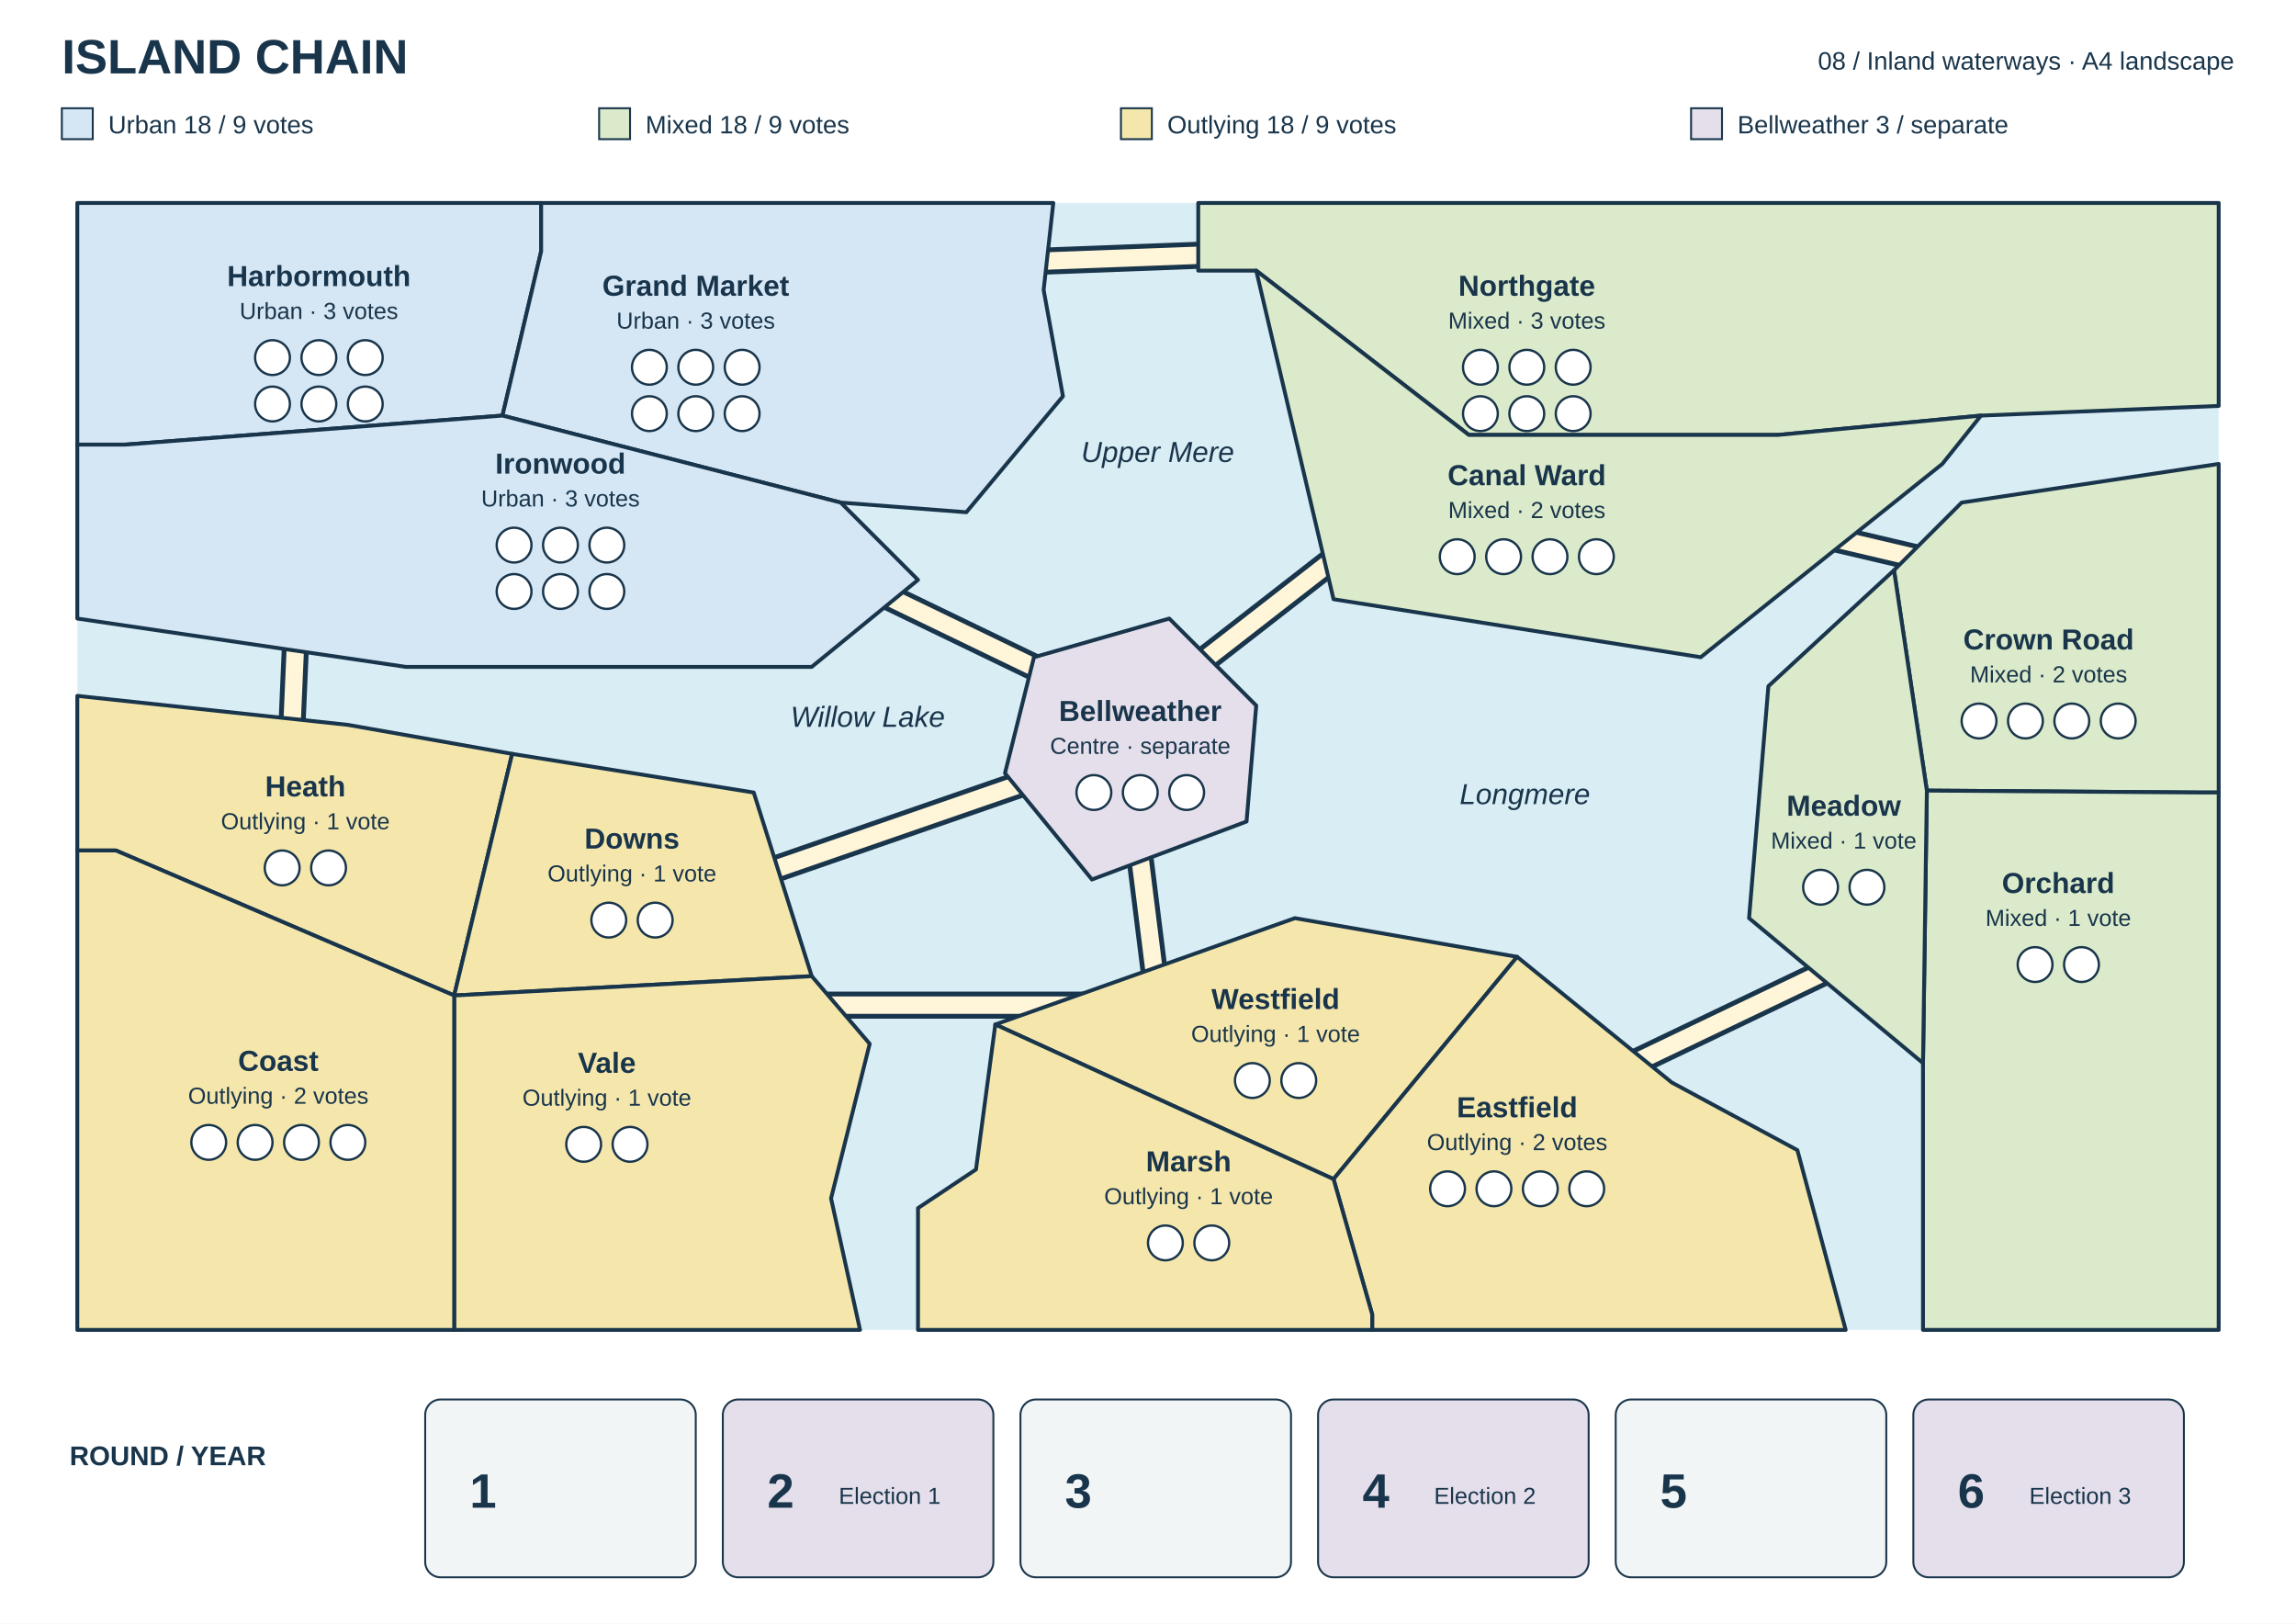
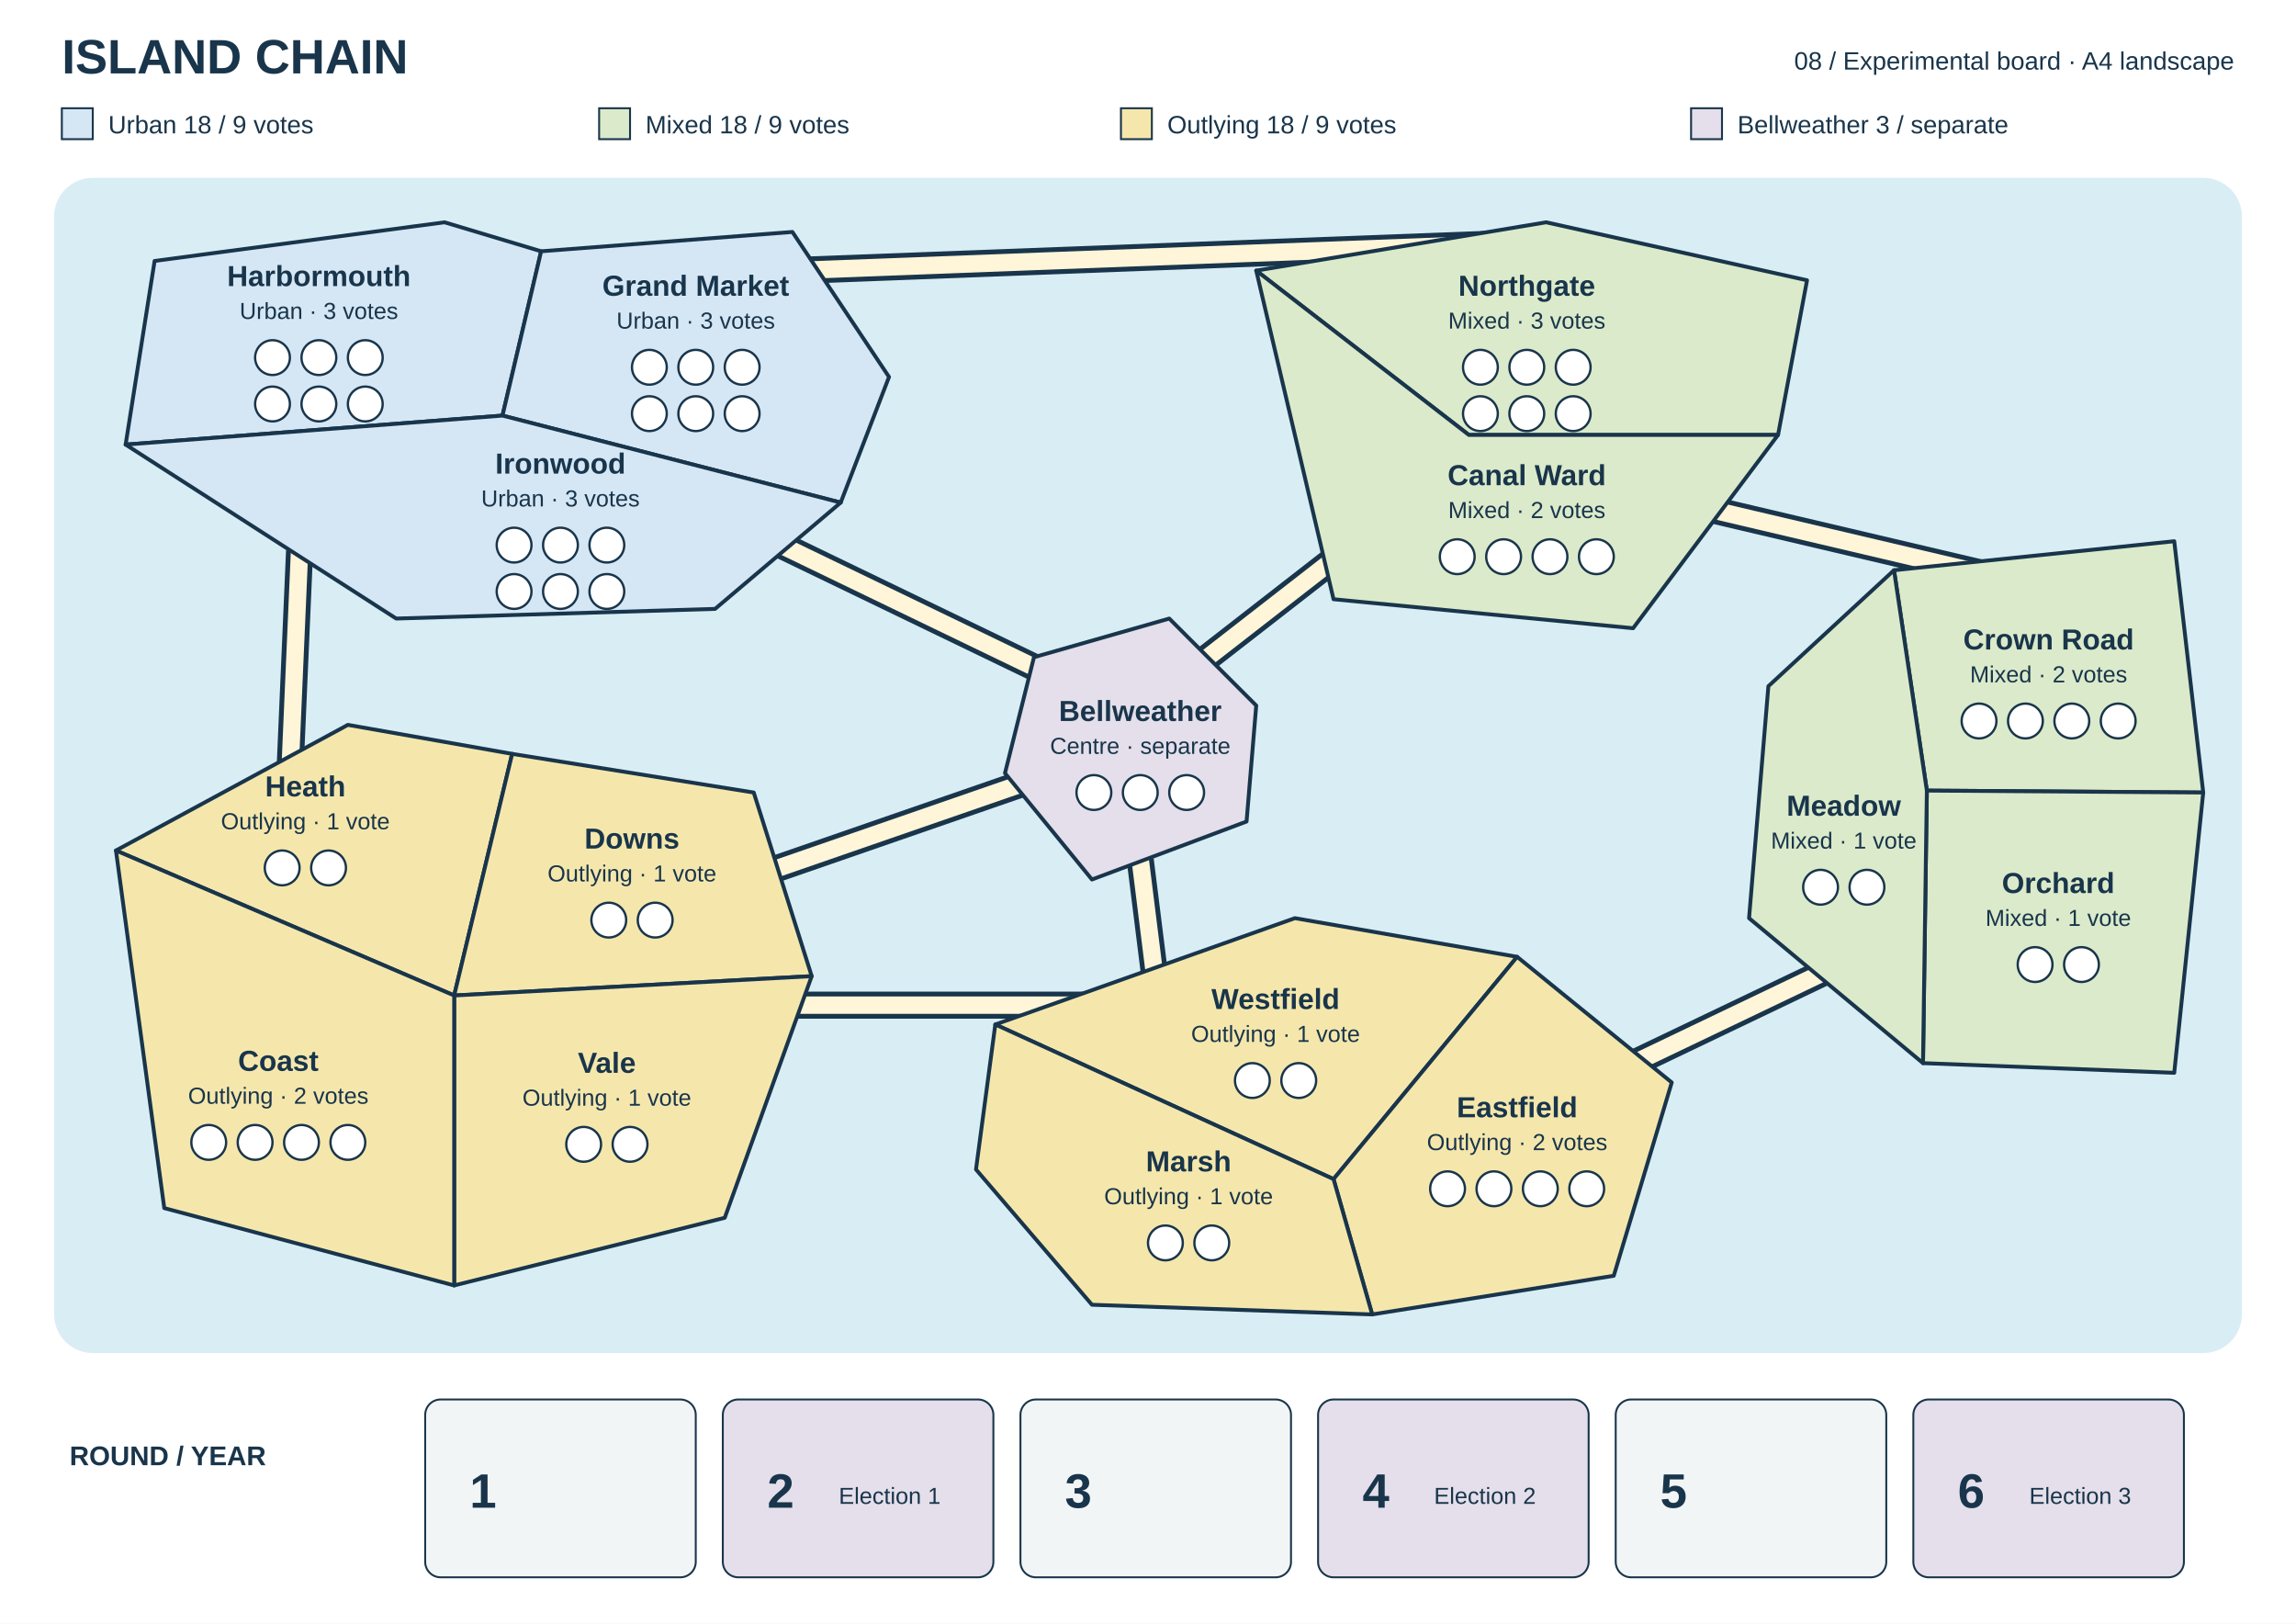
<svg xmlns="http://www.w3.org/2000/svg" width="297mm" height="210mm" viewBox="0 0 1188 840" role="img" aria-labelledby="title desc">
  <style>text{font-family:Arial,sans-serif;fill:#19354b}.name{font-size:15px;font-weight:700}.detail{font-size:12px}</style>
  <rect width="1188" height="840" fill="white" />
  <text x="32" y="38" font-size="25" font-weight="700">ISLAND CHAIN</text>
-   <text x="1156" y="36" text-anchor="end" font-size="13">08 / Inland waterways · A4 landscape</text>
+   <text x="1156" y="36" text-anchor="end" font-size="13">08 / Experimental board · A4 landscape</text>
  <rect x="32" y="56" width="16" height="16" fill="#d5e7f5" stroke="#19354b" />
  <text x="56" y="69" font-size="13">Urban 18 / 9 votes</text>
  <rect x="310" y="56" width="16" height="16" fill="#dbeaca" stroke="#19354b" />
  <text x="334" y="69" font-size="13">Mixed 18 / 9 votes</text>
  <rect x="580" y="56" width="16" height="16" fill="#f5e7ac" stroke="#19354b" />
  <text x="604" y="69" font-size="13">Outlying 18 / 9 votes</text>
  <rect x="875" y="56" width="16" height="16" fill="#e4dfea" stroke="#19354b" />
  <text x="899" y="69" font-size="13">Bellweather 3 / separate</text>
-   <rect x="40" y="105" width="1108" height="583" fill="#d9edf5" />
+   <rect x="28" y="92" width="1132" height="608" rx="20" fill="#d9edf5" />
  <g data-bridge="B-D">
    <path d="M 410,140 L 780,126" stroke="#19354b" stroke-width="14" />
    <path d="M 410,140 L 780,126" stroke="#fff5d8" stroke-width="9" />
  </g>
  <g data-bridge="E-F">
    <path d="M 870,260 L 1040,300" stroke="#19354b" stroke-width="14" />
    <path d="M 870,260 L 1040,300" stroke="#fff5d8" stroke-width="9" />
  </g>
  <g data-bridge="H-J">
    <path d="M 950,500 L 835,555" stroke="#19354b" stroke-width="14" />
    <path d="M 950,500 L 835,555" stroke="#fff5d8" stroke-width="9" />
  </g>
  <g data-bridge="I-N">
    <path d="M 580,520 L 405,520" stroke="#19354b" stroke-width="14" />
    <path d="M 580,520 L 405,520" stroke="#fff5d8" stroke-width="9" />
  </g>
  <g data-bridge="L-C">
    <path d="M 150,400 L 155,285" stroke="#19354b" stroke-width="14" />
    <path d="M 150,400 L 155,285" stroke="#fff5d8" stroke-width="9" />
  </g>
  <g data-bridge="C-X">
    <path d="M 400,280 L 545,350" stroke="#19354b" stroke-width="14" />
    <path d="M 400,280 L 545,350" stroke="#fff5d8" stroke-width="9" />
  </g>
  <g data-bridge="E-X">
    <path d="M 715,270 L 625,340" stroke="#19354b" stroke-width="14" />
    <path d="M 715,270 L 625,340" stroke="#fff5d8" stroke-width="9" />
  </g>
  <g data-bridge="I-X">
    <path d="M 600,525 L 590,445" stroke="#19354b" stroke-width="14" />
    <path d="M 600,525 L 590,445" stroke="#fff5d8" stroke-width="9" />
  </g>
  <g data-bridge="M-X">
    <path d="M 400,450 L 530,405" stroke="#19354b" stroke-width="14" />
    <path d="M 400,450 L 530,405" stroke="#fff5d8" stroke-width="9" />
  </g>
  <g data-district="A">
-     <polygon points="260.0,215.0 65.0,230.0 40.0,230.0 40.0,105.0 280.0,105.0 280.0,130.0" fill="#d5e7f5" stroke="#19354b" stroke-width="2" stroke-linejoin="round" />
+     <polygon points="260.0,215.0 65.0,230.0 80.0,135.0 230.0,115.0 280.0,130.0" fill="#d5e7f5" stroke="#19354b" stroke-width="2" stroke-linejoin="round" />
    <text class="name" x="165" y="148" text-anchor="middle">Harbormouth</text>
    <text class="detail" x="165" y="165" text-anchor="middle">Urban · 3 votes</text>
    <circle cx="141.0" cy="185" r="9" fill="white" stroke="#19354b" stroke-width="1.2" />
    <circle cx="165.0" cy="185" r="9" fill="white" stroke="#19354b" stroke-width="1.2" />
    <circle cx="189.0" cy="185" r="9" fill="white" stroke="#19354b" stroke-width="1.2" />
    <circle cx="141.0" cy="209" r="9" fill="white" stroke="#19354b" stroke-width="1.2" />
    <circle cx="165.0" cy="209" r="9" fill="white" stroke="#19354b" stroke-width="1.2" />
    <circle cx="189.0" cy="209" r="9" fill="white" stroke="#19354b" stroke-width="1.2" />
  </g>
  <g data-district="B">
-     <polygon points="260.0,215.0 280.0,130.0 280.0,105.0 545.0,105.0 540.0,150.0 550.0,205.0 500.0,265.0 435.0,260.0" fill="#d5e7f5" stroke="#19354b" stroke-width="2" stroke-linejoin="round" />
+     <polygon points="260.0,215.0 280.0,130.0 410.0,120.0 460.0,195.0 435.0,260.0" fill="#d5e7f5" stroke="#19354b" stroke-width="2" stroke-linejoin="round" />
    <text class="name" x="360" y="153" text-anchor="middle">Grand Market</text>
    <text class="detail" x="360" y="170" text-anchor="middle">Urban · 3 votes</text>
    <circle cx="336.0" cy="190" r="9" fill="white" stroke="#19354b" stroke-width="1.2" />
    <circle cx="360.0" cy="190" r="9" fill="white" stroke="#19354b" stroke-width="1.2" />
    <circle cx="384.0" cy="190" r="9" fill="white" stroke="#19354b" stroke-width="1.2" />
    <circle cx="336.0" cy="214" r="9" fill="white" stroke="#19354b" stroke-width="1.2" />
    <circle cx="360.0" cy="214" r="9" fill="white" stroke="#19354b" stroke-width="1.2" />
    <circle cx="384.0" cy="214" r="9" fill="white" stroke="#19354b" stroke-width="1.2" />
  </g>
  <g data-district="C">
-     <polygon points="260.0,215.0 435.0,260.0 475.0,300.0 420.0,345.0 210.0,345.0 40.0,320.0 40.0,230.0 65.0,230.0" fill="#d5e7f5" stroke="#19354b" stroke-width="2" stroke-linejoin="round" />
+     <polygon points="260.0,215.0 435.0,260.0 370.0,315.0 205.0,320.0 65.0,230.0" fill="#d5e7f5" stroke="#19354b" stroke-width="2" stroke-linejoin="round" />
    <text class="name" x="290" y="245" text-anchor="middle">Ironwood</text>
    <text class="detail" x="290" y="262" text-anchor="middle">Urban · 3 votes</text>
    <circle cx="266.0" cy="282" r="9" fill="white" stroke="#19354b" stroke-width="1.2" />
    <circle cx="290.0" cy="282" r="9" fill="white" stroke="#19354b" stroke-width="1.2" />
    <circle cx="314.0" cy="282" r="9" fill="white" stroke="#19354b" stroke-width="1.2" />
    <circle cx="266.0" cy="306" r="9" fill="white" stroke="#19354b" stroke-width="1.2" />
    <circle cx="290.0" cy="306" r="9" fill="white" stroke="#19354b" stroke-width="1.2" />
    <circle cx="314.0" cy="306" r="9" fill="white" stroke="#19354b" stroke-width="1.2" />
  </g>
  <g data-district="D">
-     <polygon points="760.0,225.0 650.0,140.0 620.0,140.0 620.0,105.0 1148.0,105.0 1148.0,210.0 1025.0,215.0 920.0,225.0" fill="#dbeaca" stroke="#19354b" stroke-width="2" stroke-linejoin="round" />
+     <polygon points="760.0,225.0 650.0,140.0 800.0,115.0 935.0,145.0 920.0,225.0" fill="#dbeaca" stroke="#19354b" stroke-width="2" stroke-linejoin="round" />
    <text class="name" x="790" y="153" text-anchor="middle">Northgate</text>
    <text class="detail" x="790" y="170" text-anchor="middle">Mixed · 3 votes</text>
    <circle cx="766.0" cy="190" r="9" fill="white" stroke="#19354b" stroke-width="1.2" />
    <circle cx="790.0" cy="190" r="9" fill="white" stroke="#19354b" stroke-width="1.2" />
    <circle cx="814.0" cy="190" r="9" fill="white" stroke="#19354b" stroke-width="1.2" />
    <circle cx="766.0" cy="214" r="9" fill="white" stroke="#19354b" stroke-width="1.2" />
    <circle cx="790.0" cy="214" r="9" fill="white" stroke="#19354b" stroke-width="1.2" />
    <circle cx="814.0" cy="214" r="9" fill="white" stroke="#19354b" stroke-width="1.2" />
  </g>
  <g data-district="E">
-     <polygon points="760.0,225.0 920.0,225.0 1025.0,215.0 1005.0,240.0 880.0,340.0 690.0,310.0 650.0,140.0" fill="#dbeaca" stroke="#19354b" stroke-width="2" stroke-linejoin="round" />
+     <polygon points="760.0,225.0 920.0,225.0 845.0,325.0 690.0,310.0 650.0,140.0" fill="#dbeaca" stroke="#19354b" stroke-width="2" stroke-linejoin="round" />
    <text class="name" x="790" y="251" text-anchor="middle">Canal Ward</text>
    <text class="detail" x="790" y="268" text-anchor="middle">Mixed · 2 votes</text>
    <circle cx="754.0" cy="288" r="9" fill="white" stroke="#19354b" stroke-width="1.2" />
    <circle cx="778.0" cy="288" r="9" fill="white" stroke="#19354b" stroke-width="1.2" />
    <circle cx="802.0" cy="288" r="9" fill="white" stroke="#19354b" stroke-width="1.2" />
    <circle cx="826.0" cy="288" r="9" fill="white" stroke="#19354b" stroke-width="1.2" />
  </g>
  <g data-district="F">
-     <polygon points="997.0,409.0 980.0,295.0 1015.0,260.0 1148.0,240.0 1148.0,410.0 1140.0,410.0" fill="#dbeaca" stroke="#19354b" stroke-width="2" stroke-linejoin="round" />
+     <polygon points="997.0,409.0 980.0,295.0 1125.0,280.0 1140.0,410.0" fill="#dbeaca" stroke="#19354b" stroke-width="2" stroke-linejoin="round" />
    <text class="name" x="1060" y="336" text-anchor="middle">Crown Road</text>
    <text class="detail" x="1060" y="353" text-anchor="middle">Mixed · 2 votes</text>
    <circle cx="1024.0" cy="373" r="9" fill="white" stroke="#19354b" stroke-width="1.2" />
    <circle cx="1048.0" cy="373" r="9" fill="white" stroke="#19354b" stroke-width="1.2" />
    <circle cx="1072.0" cy="373" r="9" fill="white" stroke="#19354b" stroke-width="1.2" />
    <circle cx="1096.0" cy="373" r="9" fill="white" stroke="#19354b" stroke-width="1.2" />
  </g>
  <g data-district="G">
-     <polygon points="997.0,409.0 1140.0,410.0 1148.0,410.0 1148.0,688.0 995.0,688.0 995.0,550.0" fill="#dbeaca" stroke="#19354b" stroke-width="2" stroke-linejoin="round" />
+     <polygon points="997.0,409.0 1140.0,410.0 1125.0,555.0 995.0,550.0" fill="#dbeaca" stroke="#19354b" stroke-width="2" stroke-linejoin="round" />
    <text class="name" x="1065" y="462" text-anchor="middle">Orchard</text>
    <text class="detail" x="1065" y="479" text-anchor="middle">Mixed · 1 vote</text>
    <circle cx="1053.0" cy="499" r="9" fill="white" stroke="#19354b" stroke-width="1.2" />
    <circle cx="1077.0" cy="499" r="9" fill="white" stroke="#19354b" stroke-width="1.2" />
  </g>
  <g data-district="H">
    <polygon points="997.0,409.0 995.0,550.0 905.0,475.0 915.0,355.0 980.0,295.0" fill="#dbeaca" stroke="#19354b" stroke-width="2" stroke-linejoin="round" />
    <text class="name" x="954" y="422" text-anchor="middle">Meadow</text>
    <text class="detail" x="954" y="439" text-anchor="middle">Mixed · 1 vote</text>
    <circle cx="942.0" cy="459" r="9" fill="white" stroke="#19354b" stroke-width="1.2" />
    <circle cx="966.0" cy="459" r="9" fill="white" stroke="#19354b" stroke-width="1.2" />
  </g>
  <g data-district="I">
    <polygon points="690.0,610.0 515.0,530.0 670.0,475.0 785.0,495.0" fill="#f5e7ac" stroke="#19354b" stroke-width="2" stroke-linejoin="round" />
    <text class="name" x="660" y="522" text-anchor="middle">Westfield</text>
    <text class="detail" x="660" y="539" text-anchor="middle">Outlying · 1 vote</text>
    <circle cx="648.0" cy="559" r="9" fill="white" stroke="#19354b" stroke-width="1.2" />
    <circle cx="672.0" cy="559" r="9" fill="white" stroke="#19354b" stroke-width="1.2" />
  </g>
  <g data-district="J">
-     <polygon points="690.0,610.0 785.0,495.0 865.0,560.0 930.0,595.0 955.0,688.0 710.0,688.0 710.0,680.0" fill="#f5e7ac" stroke="#19354b" stroke-width="2" stroke-linejoin="round" />
+     <polygon points="690.0,610.0 785.0,495.0 865.0,560.0 835.0,660.0 710.0,680.0" fill="#f5e7ac" stroke="#19354b" stroke-width="2" stroke-linejoin="round" />
    <text class="name" x="785" y="578" text-anchor="middle">Eastfield</text>
    <text class="detail" x="785" y="595" text-anchor="middle">Outlying · 2 votes</text>
    <circle cx="749.0" cy="615" r="9" fill="white" stroke="#19354b" stroke-width="1.2" />
    <circle cx="773.0" cy="615" r="9" fill="white" stroke="#19354b" stroke-width="1.2" />
    <circle cx="797.0" cy="615" r="9" fill="white" stroke="#19354b" stroke-width="1.2" />
    <circle cx="821.0" cy="615" r="9" fill="white" stroke="#19354b" stroke-width="1.2" />
  </g>
  <g data-district="K">
-     <polygon points="690.0,610.0 710.0,680.0 710.0,688.0 475.0,688.0 475.0,625.0 505.0,605.0 515.0,530.0" fill="#f5e7ac" stroke="#19354b" stroke-width="2" stroke-linejoin="round" />
+     <polygon points="690.0,610.0 710.0,680.0 565.0,675.0 505.0,605.0 515.0,530.0" fill="#f5e7ac" stroke="#19354b" stroke-width="2" stroke-linejoin="round" />
    <text class="name" x="615" y="606" text-anchor="middle">Marsh</text>
    <text class="detail" x="615" y="623" text-anchor="middle">Outlying · 1 vote</text>
    <circle cx="603.0" cy="643" r="9" fill="white" stroke="#19354b" stroke-width="1.2" />
    <circle cx="627.0" cy="643" r="9" fill="white" stroke="#19354b" stroke-width="1.2" />
  </g>
  <g data-district="L">
-     <polygon points="235.0,515.0 60.0,440.0 40.0,440.0 40.0,360.0 180.0,375.0 265.0,390.0" fill="#f5e7ac" stroke="#19354b" stroke-width="2" stroke-linejoin="round" />
+     <polygon points="235.0,515.0 60.0,440.0 180.0,375.0 265.0,390.0" fill="#f5e7ac" stroke="#19354b" stroke-width="2" stroke-linejoin="round" />
    <text class="name" x="158" y="412" text-anchor="middle">Heath</text>
    <text class="detail" x="158" y="429" text-anchor="middle">Outlying · 1 vote</text>
    <circle cx="146.0" cy="449" r="9" fill="white" stroke="#19354b" stroke-width="1.2" />
    <circle cx="170.0" cy="449" r="9" fill="white" stroke="#19354b" stroke-width="1.2" />
  </g>
  <g data-district="M">
    <polygon points="235.0,515.0 265.0,390.0 390.0,410.0 420.0,505.0" fill="#f5e7ac" stroke="#19354b" stroke-width="2" stroke-linejoin="round" />
    <text class="name" x="327" y="439" text-anchor="middle">Downs</text>
    <text class="detail" x="327" y="456" text-anchor="middle">Outlying · 1 vote</text>
    <circle cx="315.0" cy="476" r="9" fill="white" stroke="#19354b" stroke-width="1.2" />
    <circle cx="339.0" cy="476" r="9" fill="white" stroke="#19354b" stroke-width="1.2" />
  </g>
  <g data-district="N">
-     <polygon points="235.0,515.0 420.0,505.0 450.0,540.0 430.0,620.0 445.0,688.0 235.0,688.0 235.0,665.0" fill="#f5e7ac" stroke="#19354b" stroke-width="2" stroke-linejoin="round" />
+     <polygon points="235.0,515.0 420.0,505.0 375.0,630.0 235.0,665.0" fill="#f5e7ac" stroke="#19354b" stroke-width="2" stroke-linejoin="round" />
    <text class="name" x="314" y="555" text-anchor="middle">Vale</text>
    <text class="detail" x="314" y="572" text-anchor="middle">Outlying · 1 vote</text>
    <circle cx="302.0" cy="592" r="9" fill="white" stroke="#19354b" stroke-width="1.2" />
    <circle cx="326.0" cy="592" r="9" fill="white" stroke="#19354b" stroke-width="1.2" />
  </g>
  <g data-district="O">
-     <polygon points="235.0,515.0 235.0,665.0 235.0,688.0 40.0,688.0 40.0,440.0 60.0,440.0" fill="#f5e7ac" stroke="#19354b" stroke-width="2" stroke-linejoin="round" />
+     <polygon points="235.0,515.0 235.0,665.0 85.0,625.0 60.0,440.0" fill="#f5e7ac" stroke="#19354b" stroke-width="2" stroke-linejoin="round" />
    <text class="name" x="144" y="554" text-anchor="middle">Coast</text>
    <text class="detail" x="144" y="571" text-anchor="middle">Outlying · 2 votes</text>
    <circle cx="108.0" cy="591" r="9" fill="white" stroke="#19354b" stroke-width="1.2" />
    <circle cx="132.0" cy="591" r="9" fill="white" stroke="#19354b" stroke-width="1.2" />
    <circle cx="156.0" cy="591" r="9" fill="white" stroke="#19354b" stroke-width="1.2" />
    <circle cx="180.0" cy="591" r="9" fill="white" stroke="#19354b" stroke-width="1.2" />
  </g>
  <g data-district="X">
    <polygon points="535.0,340.0 605.0,320.0 650.0,365.0 645.0,425.0 565.0,455.0 520.0,400.0" fill="#e4dfea" stroke="#19354b" stroke-width="2" stroke-linejoin="round" />
    <text class="name" x="590" y="373" text-anchor="middle">Bellweather</text>
    <text class="detail" x="590" y="390" text-anchor="middle">Centre · separate</text>
    <circle cx="566.0" cy="410" r="9" fill="white" stroke="#19354b" stroke-width="1.2" />
    <circle cx="590.0" cy="410" r="9" fill="white" stroke="#19354b" stroke-width="1.2" />
    <circle cx="614.0" cy="410" r="9" fill="white" stroke="#19354b" stroke-width="1.2" />
  </g>
-   <text x="599" y="239" text-anchor="middle" font-size="15" font-style="italic" fill="#355564">Upper Mere</text>
-   <text x="449" y="376" text-anchor="middle" font-size="15" font-style="italic" fill="#355564">Willow Lake</text>
-   <text x="789" y="416" text-anchor="middle" font-size="15" font-style="italic" fill="#355564">Longmere</text>
  <text x="36" y="758" font-size="14" font-weight="700">ROUND / YEAR</text>
  <rect x="220" y="724" width="140" height="92" rx="8" fill="#f2f5f6" stroke="#19354b" />
  <text x="243" y="780" font-size="25" font-weight="700">1</text>
  <rect x="374" y="724" width="140" height="92" rx="8" fill="#e4dfea" stroke="#19354b" />
  <text x="397" y="780" font-size="25" font-weight="700">2</text>
  <text x="434" y="778" font-size="12">Election 1</text>
  <rect x="528" y="724" width="140" height="92" rx="8" fill="#f2f5f6" stroke="#19354b" />
  <text x="551" y="780" font-size="25" font-weight="700">3</text>
  <rect x="682" y="724" width="140" height="92" rx="8" fill="#e4dfea" stroke="#19354b" />
  <text x="705" y="780" font-size="25" font-weight="700">4</text>
  <text x="742" y="778" font-size="12">Election 2</text>
  <rect x="836" y="724" width="140" height="92" rx="8" fill="#f2f5f6" stroke="#19354b" />
  <text x="859" y="780" font-size="25" font-weight="700">5</text>
  <rect x="990" y="724" width="140" height="92" rx="8" fill="#e4dfea" stroke="#19354b" />
  <text x="1013" y="780" font-size="25" font-weight="700">6</text>
  <text x="1050" y="778" font-size="12">Election 3</text>
</svg>
